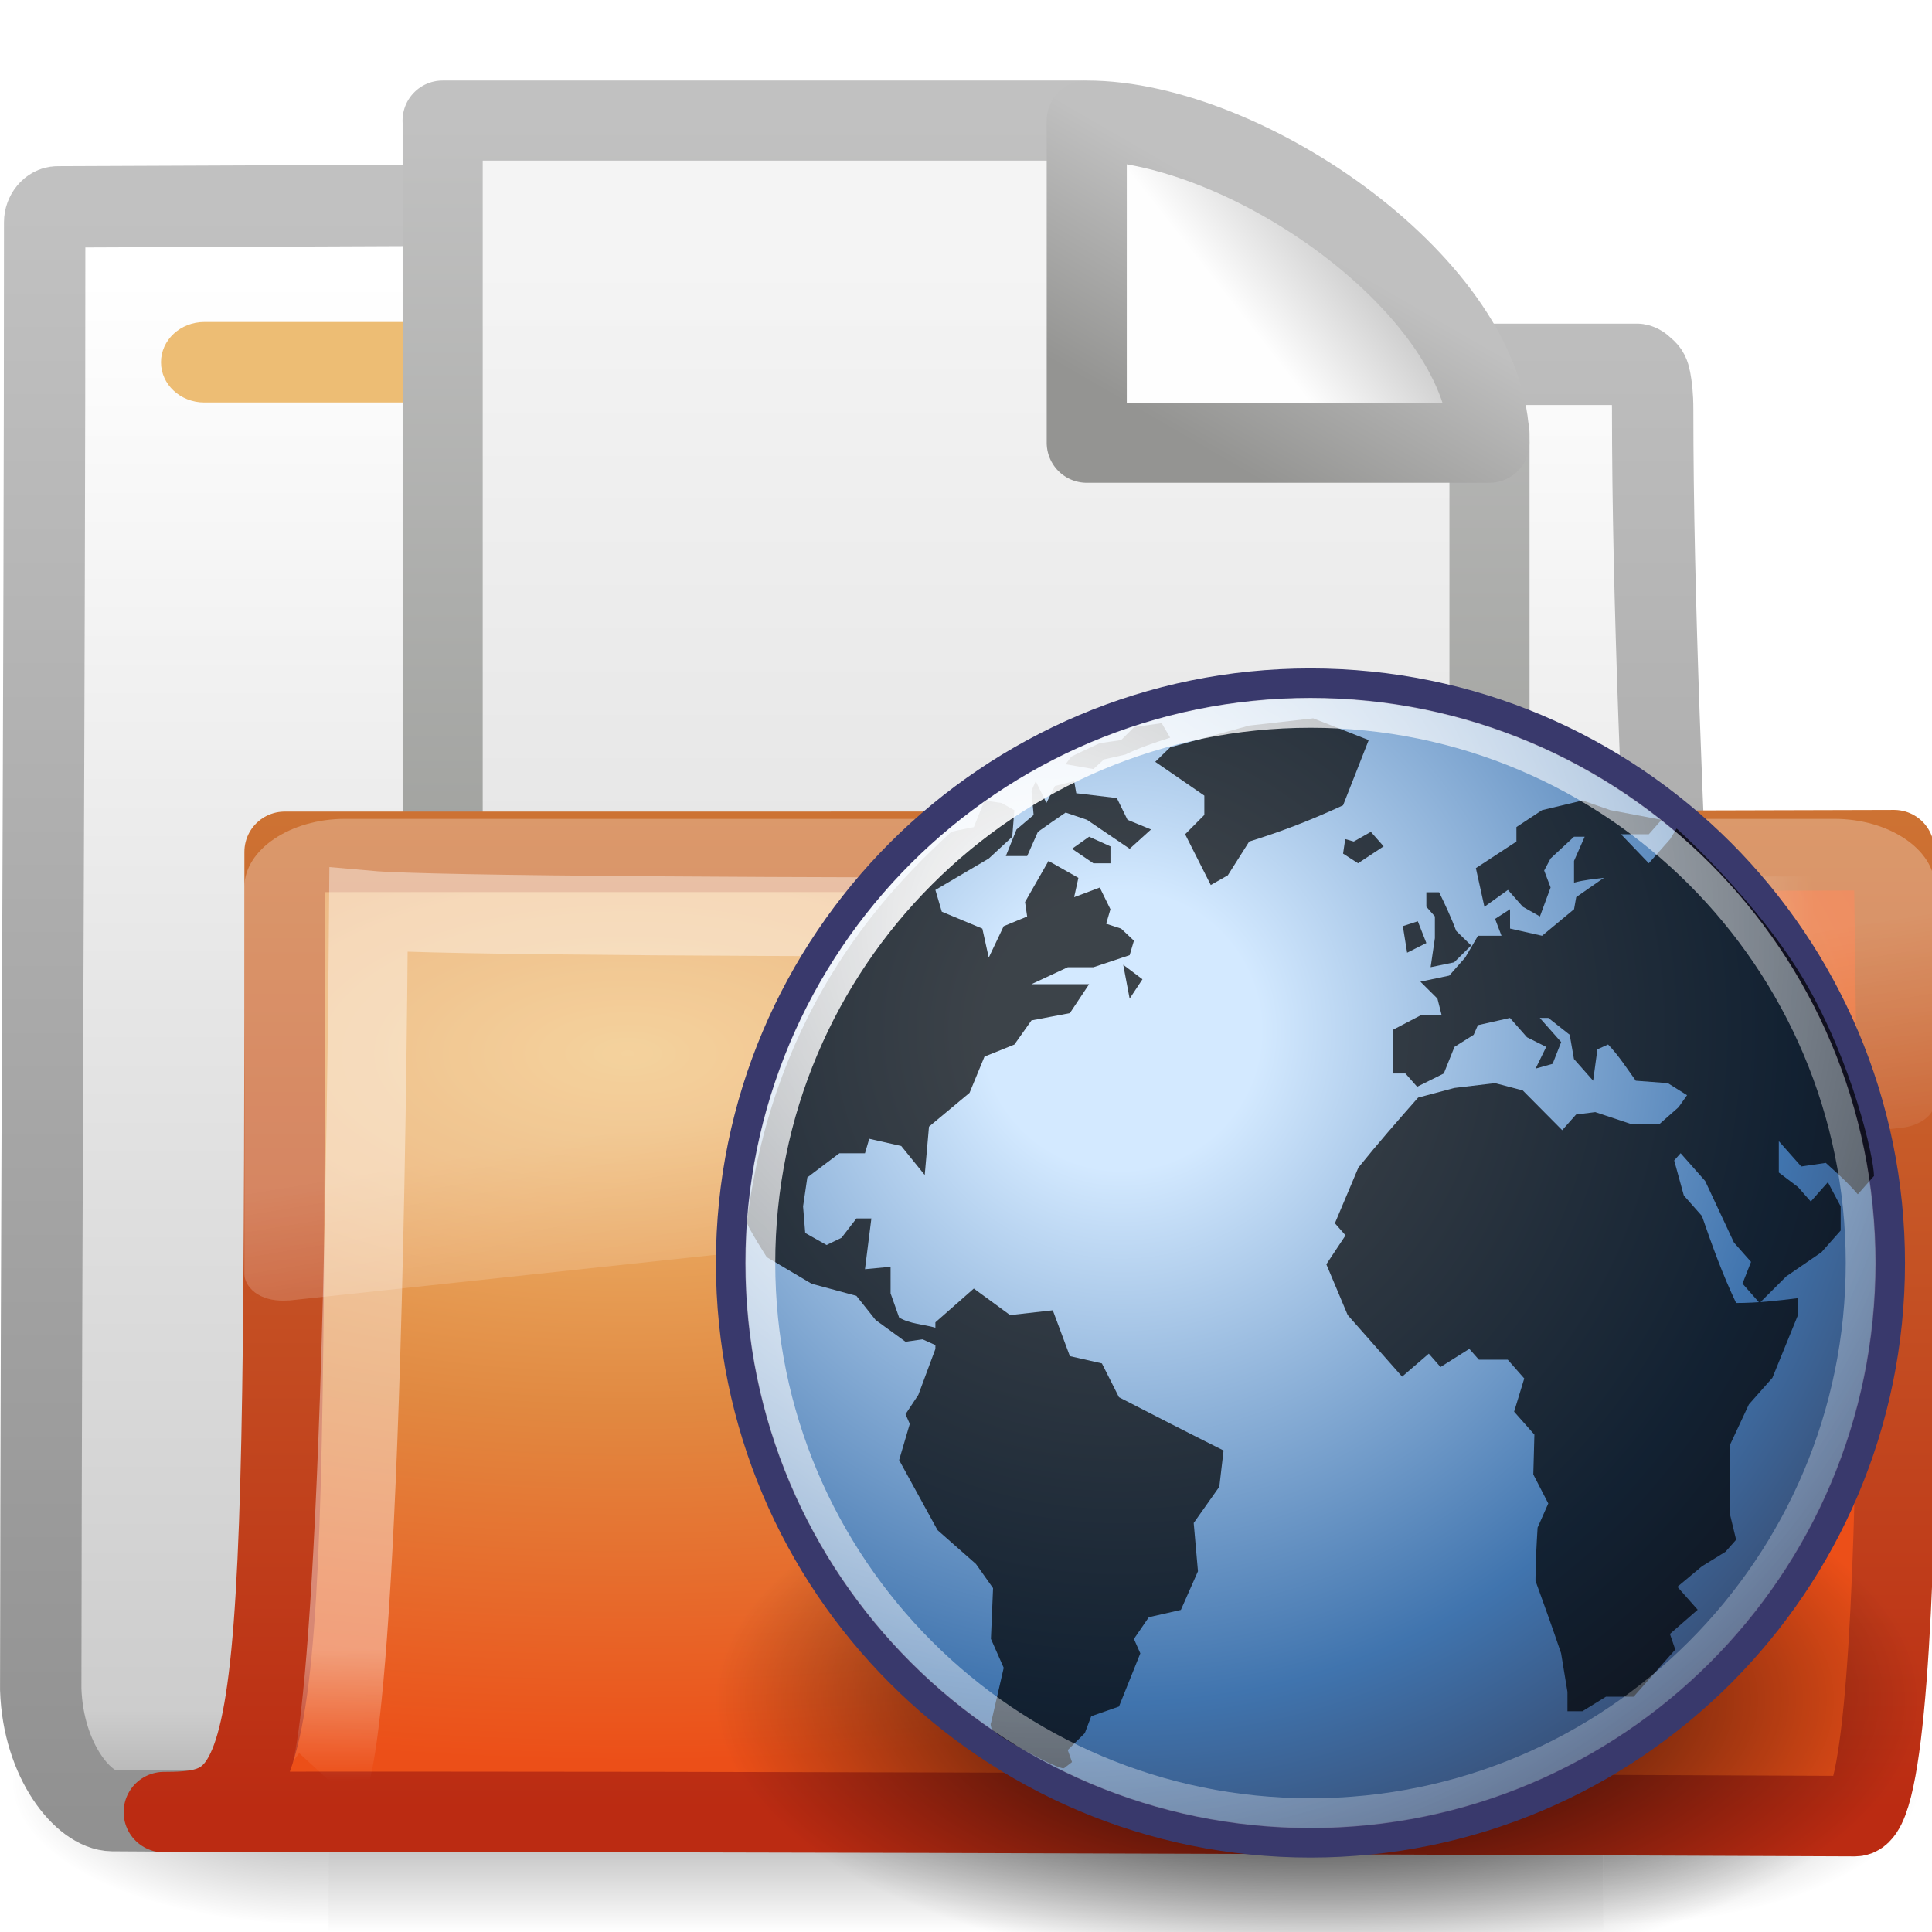
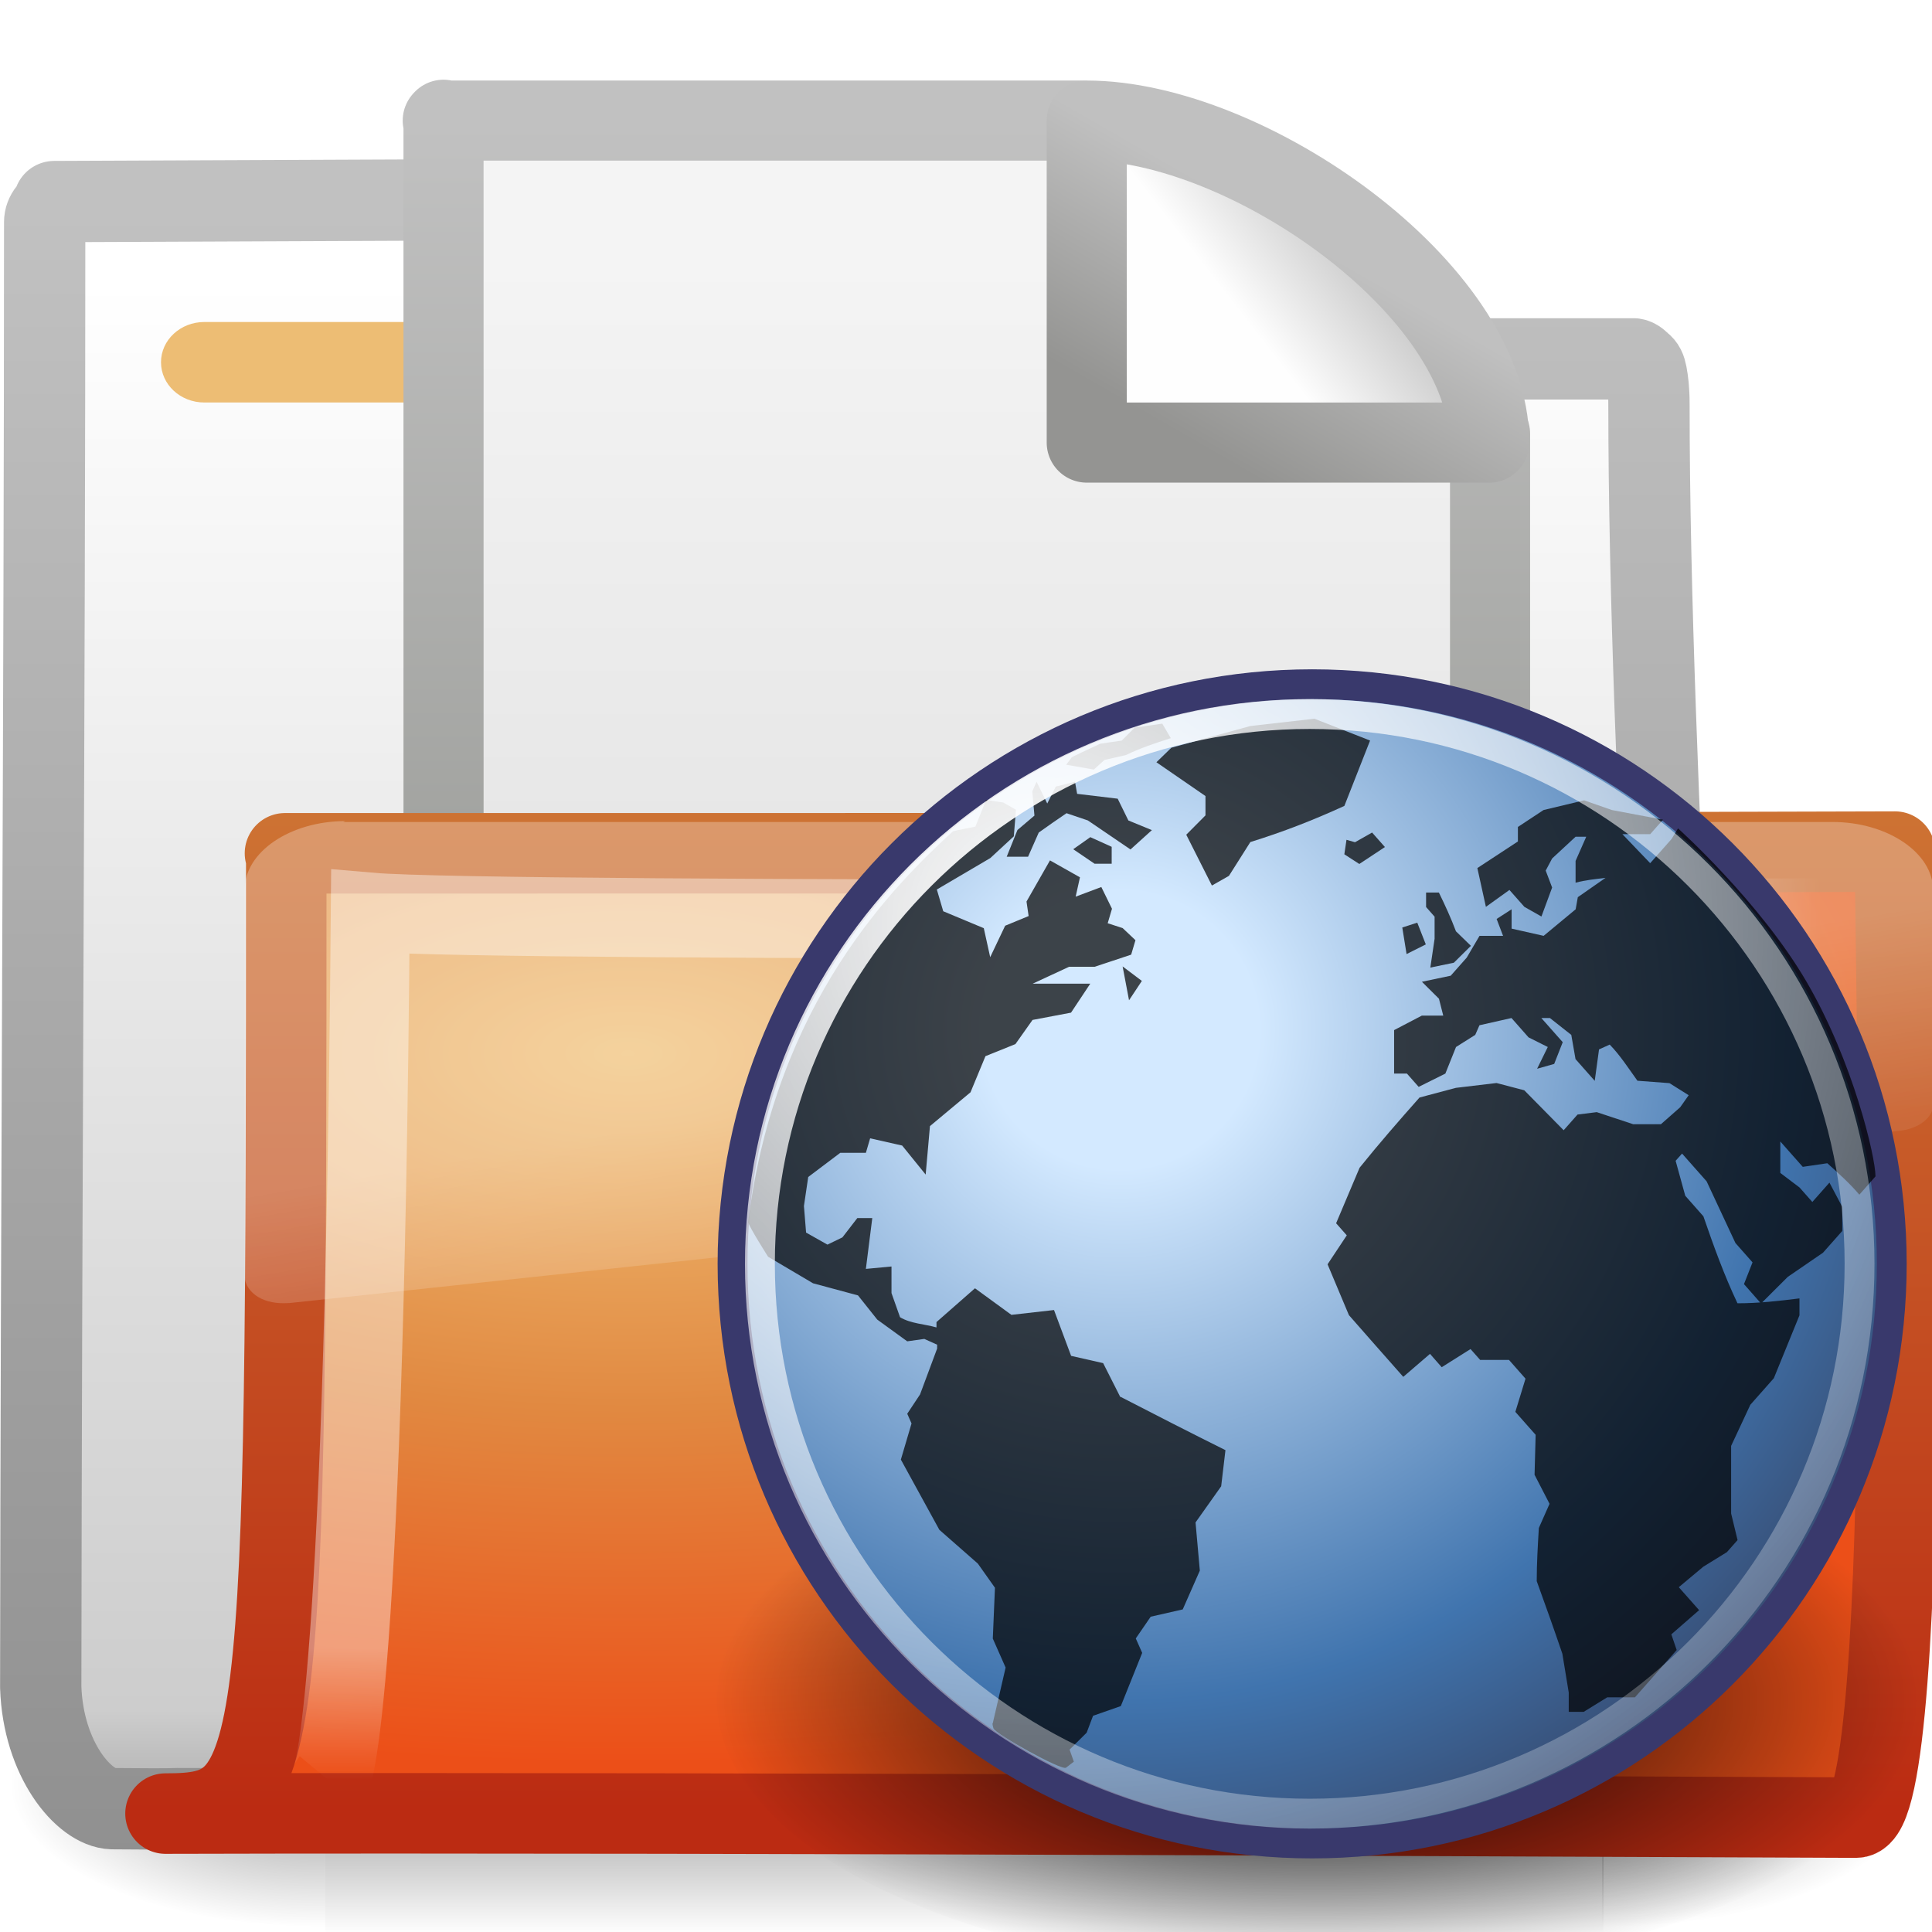
- <svg xmlns="http://www.w3.org/2000/svg" xmlns:xlink="http://www.w3.org/1999/xlink" id="svg3287" height="24" width="24" version="1.0">
-   <defs id="defs3289">
-     <linearGradient id="linearGradient3001-8-3" y2="24.628" gradientUnits="userSpaceOnUse" x2="20.055" gradientTransform="matrix(.44503 0 0 .30102 2.8555 8.5638)" y1="16.408" x1="18.031">
-       <stop id="stop2687-4-1" style="stop-color:#fff;stop-opacity:.275" offset="0" />
-       <stop id="stop2689-2-2" style="stop-color:#fff;stop-opacity:.078" offset="1" />
+ <svg xmlns="http://www.w3.org/2000/svg" xmlns:xlink="http://www.w3.org/1999/xlink" width="24" height="24" version="1.0">
+   <defs>
+     <linearGradient id="p" x1="18" x2="20.1" y1="16.4" y2="24.6" gradientTransform="matrix(.445 0 0 .301 2.86 8.56)" gradientUnits="userSpaceOnUse">
+       <stop stop-color="#fff" stop-opacity=".275" offset="0" />
+       <stop stop-color="#fff" stop-opacity=".078" offset="1" />
    </linearGradient>
-     <radialGradient id="radialGradient3004-5-2" gradientUnits="userSpaceOnUse" cy="5.593" cx="4.02" gradientTransform="matrix(-.016802 1.0431 -1.7966 -.016197 14.189 7.2971)" r="10.273">
-       <stop id="stop3754-7-5" style="stop-color:#fff" offset="0" />
-       <stop id="stop3760-0-0" style="stop-color:#fff" offset=".848" />
-       <stop id="stop3756-4-9" style="stop-color:#fff;stop-opacity:0" offset="1" />
+     <radialGradient id="f" cx="4.02" cy="5.59" r="10.3" gradientTransform="matrix(-.0168 1.04 -1.8 -.0162 14.2 7.3)" gradientUnits="userSpaceOnUse">
+       <stop stop-color="#fff" offset="0" />
+       <stop stop-color="#fff" offset=".848" />
+       <stop stop-color="#fff" stop-opacity="0" offset="1" />
    </radialGradient>
-     <linearGradient id="linearGradient3295" y2="4.303" gradientUnits="userSpaceOnUse" x2="9.705" gradientTransform="matrix(.99458 0 0 .74406 -.30296 6.9688)" y1="20.882" x1="9.705">
-       <stop id="stop3624" style="stop-color:#bb2b12" offset="0" />
-       <stop id="stop3626" style="stop-color:#cd7233" offset="1" />
+     <linearGradient id="i" x1="9.7" x2="9.7" y1="20.9" y2="4.3" gradientTransform="matrix(.995 0 0 .744 -.303 6.97)" gradientUnits="userSpaceOnUse">
+       <stop stop-color="#bb2b12" offset="0" />
+       <stop stop-color="#cd7233" offset="1" />
    </linearGradient>
-     <radialGradient id="radialGradient3293" gradientUnits="userSpaceOnUse" cy="8.561" cx="7.819" gradientTransform="matrix(1.69 0 0 .78074 -5.4127 6.4032)" r="11.268">
-       <stop id="stop3618" style="stop-color:#f0c178" offset="0" />
-       <stop id="stop3270" style="stop-color:#e18941" offset=".5" />
-       <stop id="stop3620" style="stop-color:#ec4f18" offset="1" />
+     <radialGradient id="e" cx="7.82" cy="8.56" r="11.3" gradientTransform="matrix(1.69 0 0 .781 -5.41 6.4)" gradientUnits="userSpaceOnUse">
+       <stop stop-color="#f0c178" offset="0" />
+       <stop stop-color="#e18941" offset=".5" />
+       <stop stop-color="#ec4f18" offset="1" />
    </radialGradient>
-     <linearGradient id="linearGradient3259" y2="5.822" gradientUnits="userSpaceOnUse" x2="15.18" gradientTransform="matrix(.68443 0 0 .68201 -.21315 .15692)" y1="2.185" x1="17.289">
-       <stop id="stop4561" style="stop-color:#c0c0c0" offset="0" />
-       <stop id="stop4563" style="stop-color:#949492" offset="1" />
+     <linearGradient id="j" x1="17.3" x2="15.2" y1="2.18" y2="5.82" gradientTransform="matrix(.684 0 0 .682 -.213 .157)" gradientUnits="userSpaceOnUse">
+       <stop stop-color="#c0c0c0" offset="0" />
+       <stop stop-color="#949492" offset="1" />
    </linearGradient>
-     <linearGradient id="linearGradient3257" y2="5.457" gradientUnits="userSpaceOnUse" x2="36.358" gradientTransform="matrix(.37071 0 0 .35485 -.85666 -.048951)" y1="8.059" x1="32.892">
-       <stop id="stop8591" style="stop-color:#fefefe" offset="0" />
-       <stop id="stop8593" style="stop-color:#cbcbcb" offset="1" />
+     <linearGradient id="k" x1="32.9" x2="36.4" y1="8.06" y2="5.46" gradientTransform="matrix(.371 0 0 .355 -.857 -.049)" gradientUnits="userSpaceOnUse">
+       <stop stop-color="#fefefe" offset="0" />
+       <stop stop-color="#cbcbcb" offset="1" />
    </linearGradient>
-     <linearGradient id="linearGradient3255" y2="2.906" gradientUnits="userSpaceOnUse" x2="-51.786" gradientTransform="matrix(.30004 0 0 .31205 21.157 -.37413)" y1="50.786" x1="-51.786">
-       <stop id="stop3933" style="stop-color:#8d8f8a" offset="0" />
-       <stop id="stop3935" style="stop-color:#c1c1c1" offset="1" />
+     <linearGradient id="l" x1="-51.8" x2="-51.8" y1="50.8" y2="2.91" gradientTransform="matrix(.3 0 0 .312 21.2 -.374)" gradientUnits="userSpaceOnUse">
+       <stop stop-color="#8d8f8a" offset="0" />
+       <stop stop-color="#c1c1c1" offset="1" />
    </linearGradient>
-     <linearGradient id="linearGradient3253" y2="47.013" gradientUnits="userSpaceOnUse" x2="25.132" gradientTransform="matrix(.37156 0 0 .33344 -.91752 -.0025171)" y1="6.729" x1="25.132">
-       <stop id="stop3602" style="stop-color:#f4f4f4" offset="0" />
-       <stop id="stop3604" style="stop-color:#dbdbdb" offset="1" />
+     <linearGradient id="m" x1="25.1" x2="25.1" y1="6.73" y2="47" gradientTransform="matrix(.372 0 0 .333 -.918 -.00252)" gradientUnits="userSpaceOnUse">
+       <stop stop-color="#f4f4f4" offset="0" />
+       <stop stop-color="#dbdbdb" offset="1" />
    </linearGradient>
-     <linearGradient id="linearGradient3021" y2="23.062" gradientUnits="userSpaceOnUse" x2="9.876" gradientTransform="translate(.036304 2.9e-7)" y1="2.602" x1="9.876">
-       <stop id="stop5159" style="stop-color:#c1c1c1" offset="0" />
-       <stop id="stop5161" style="stop-color:#909090" offset="1" />
+     <linearGradient id="n" x1="9.88" x2="9.88" y1="2.6" y2="23.1" gradientTransform="translate(.0363 2.9e-7)" gradientUnits="userSpaceOnUse">
+       <stop stop-color="#c1c1c1" offset="0" />
+       <stop stop-color="#909090" offset="1" />
    </linearGradient>
-     <linearGradient id="linearGradient3019" y2="37.503" gradientUnits="userSpaceOnUse" x2="-28.531" gradientTransform="translate(34.414 -14.501)" y1="17.956" x1="-28.531">
-       <stop id="stop11113" style="stop-color:#fff" offset="0" />
-       <stop id="stop11115" style="stop-color:#cdcdcd" offset=".91" />
-       <stop id="stop11117" style="stop-color:#a1a1a1" offset="1" />
+     <linearGradient id="o" x1="-28.5" x2="-28.5" y1="18" y2="37.5" gradientTransform="translate(34.4 -14.5)" gradientUnits="userSpaceOnUse">
+       <stop stop-color="#fff" offset="0" />
+       <stop stop-color="#cdcdcd" offset=".91" />
+       <stop stop-color="#a1a1a1" offset="1" />
    </linearGradient>
-     <radialGradient id="radialGradient2621" xlink:href="#linearGradient5060" gradientUnits="userSpaceOnUse" cy="486.65" cx="605.71" gradientTransform="matrix(-2.7744 0 0 1.9697 112.76 -872.89)" r="117.14" />
-     <linearGradient id="linearGradient5060">
-       <stop id="stop5062" offset="0" />
-       <stop id="stop5064" style="stop-opacity:0" offset="1" />
+     <radialGradient id="g" cx="606" cy="487" r="117" gradientTransform="matrix(-2.77 0 0 1.97 113 -873)" gradientUnits="userSpaceOnUse" xlink:href="#a" />
+     <linearGradient id="a">
+       <stop offset="0" />
+       <stop stop-opacity="0" offset="1" />
    </linearGradient>
-     <radialGradient id="radialGradient2619" xlink:href="#linearGradient5060" gradientUnits="userSpaceOnUse" cy="486.65" cx="605.71" gradientTransform="matrix(2.7744 0 0 1.9697 -1891.6 -872.89)" r="117.14" />
-     <linearGradient id="linearGradient2617" y2="609.51" gradientUnits="userSpaceOnUse" x2="302.86" gradientTransform="matrix(2.7744 0 0 1.9697 -1892.2 -872.89)" y1="366.65" x1="302.86">
-       <stop id="stop5050" style="stop-opacity:0" offset="0" />
-       <stop id="stop5056" offset=".5" />
-       <stop id="stop5052" style="stop-opacity:0" offset="1" />
+     <radialGradient id="h" cx="606" cy="487" r="117" gradientTransform="matrix(2.77 0 0 1.97 -1892 -873)" gradientUnits="userSpaceOnUse" xlink:href="#a" />
+     <linearGradient id="q" x1="303" x2="303" y1="367" y2="610" gradientTransform="matrix(2.77 0 0 1.97 -1892 -873)" gradientUnits="userSpaceOnUse">
+       <stop stop-opacity="0" offset="0" />
+       <stop offset=".5" />
+       <stop stop-opacity="0" offset="1" />
    </linearGradient>
-     <radialGradient cx="15.116" cy="63.965" r="12.289" fx="15.116" fy="63.965" id="radialGradient4120" xlink:href="#linearGradient5060" gradientUnits="userSpaceOnUse" gradientTransform="matrix(0.6104462,0,0,0.2808044,7.156282,3.154143)" />
-     <radialGradient cx="18.248" cy="15.716" r="29.993" fx="18.248" fy="15.716" id="radialGradient3968" xlink:href="#linearGradient3962" gradientUnits="userSpaceOnUse" gradientTransform="matrix(0.3713158,0,0,0.3713236,7.156282,6.96849)" />
-     <linearGradient id="linearGradient3962">
-       <stop id="stop3964" style="stop-color:#d3e9ff;stop-opacity:1" offset="0" />
-       <stop id="stop4134" style="stop-color:#d3e9ff;stop-opacity:1" offset="0.155" />
-       <stop id="stop4346" style="stop-color:#4074ae;stop-opacity:1" offset="0.75" />
-       <stop id="stop3966" style="stop-color:#36486c;stop-opacity:1" offset="1" />
-     </linearGradient>
-     <radialGradient cx="11.827" cy="10.476" r="32.665" fx="11.827" fy="10.476" id="radialGradient4356" xlink:href="#linearGradient4350" gradientUnits="userSpaceOnUse" gradientTransform="matrix(0.3661297,0,0,0.3148017,10.82747,6.96849)" />
-     <linearGradient id="linearGradient4350">
-       <stop id="stop4352" style="stop-color:#ffffff;stop-opacity:1" offset="0" />
-       <stop id="stop4354" style="stop-color:#ffffff;stop-opacity:0" offset="1" />
-     </linearGradient>
-     <radialGradient cx="18.634" cy="17.486" r="40.693" fx="18.934" fy="17.81" id="radialGradient1460" xlink:href="#linearGradient4750" gradientUnits="userSpaceOnUse" gradientTransform="scale(1.03682,0.964486)" />
-     <linearGradient id="linearGradient4750">
-       <stop id="stop4752" style="stop-color:#ffffff;stop-opacity:1" offset="0" />
-       <stop id="stop4758" style="stop-color:#fefefe;stop-opacity:1" offset="0.379" />
-       <stop id="stop4754" style="stop-color:#1d1d1d;stop-opacity:1" offset="1" />
-     </linearGradient>
-     <radialGradient cx="18.634" cy="17.486" r="40.693" fx="18.934" fy="17.81" id="radialGradient1462" xlink:href="#linearGradient4750" gradientUnits="userSpaceOnUse" gradientTransform="scale(1.03682,0.964486)" />
-     <radialGradient cx="18.634" cy="17.486" r="40.693" fx="18.934" fy="17.81" id="radialGradient1466" xlink:href="#linearGradient4750" gradientUnits="userSpaceOnUse" gradientTransform="scale(1.03682,0.964486)" />
-     <radialGradient cx="18.634" cy="17.486" r="40.693" fx="18.934" fy="17.81" id="radialGradient1468" xlink:href="#linearGradient4750" gradientUnits="userSpaceOnUse" gradientTransform="scale(1.03682,0.964486)" />
-     <radialGradient cx="18.634" cy="17.486" r="40.693" fx="18.934" fy="17.81" id="radialGradient1470" xlink:href="#linearGradient4750" gradientUnits="userSpaceOnUse" gradientTransform="scale(1.03682,0.964486)" />
-     <radialGradient cx="18.634" cy="17.486" r="40.693" fx="18.934" fy="17.81" id="radialGradient1474" xlink:href="#linearGradient4750" gradientUnits="userSpaceOnUse" gradientTransform="scale(1.03682,0.964486)" />
-     <radialGradient cx="18.634" cy="17.486" r="40.693" fx="18.934" fy="17.81" id="radialGradient1476" xlink:href="#linearGradient4750" gradientUnits="userSpaceOnUse" gradientTransform="scale(1.03682,0.964486)" />
-     <radialGradient cx="18.634" cy="17.486" r="40.693" fx="18.934" fy="17.81" id="radialGradient1478" xlink:href="#linearGradient4750" gradientUnits="userSpaceOnUse" gradientTransform="scale(1.03682,0.964486)" />
-     <radialGradient cx="18.634" cy="17.486" r="40.693" fx="18.934" fy="17.81" id="radialGradient1482" xlink:href="#linearGradient4750" gradientUnits="userSpaceOnUse" gradientTransform="scale(1.03682,0.964486)" />
-     <radialGradient cx="18.634" cy="17.486" r="40.693" fx="18.934" fy="17.81" id="radialGradient1484" xlink:href="#linearGradient4750" gradientUnits="userSpaceOnUse" gradientTransform="scale(1.03682,0.964486)" />
-     <radialGradient cx="18.634" cy="17.486" r="40.693" fx="18.934" fy="17.81" id="radialGradient1486" xlink:href="#linearGradient4750" gradientUnits="userSpaceOnUse" gradientTransform="scale(1.03682,0.964486)" />
-     <radialGradient cx="18.634" cy="17.486" r="40.693" fx="18.934" fy="17.81" id="radialGradient1490" xlink:href="#linearGradient4750" gradientUnits="userSpaceOnUse" gradientTransform="scale(1.03682,0.964486)" />
-     <radialGradient cx="18.634" cy="17.486" r="40.693" fx="18.934" fy="17.81" id="radialGradient1492" xlink:href="#linearGradient4750" gradientUnits="userSpaceOnUse" gradientTransform="scale(1.03682,0.964486)" />
-     <radialGradient cx="18.634" cy="17.486" r="40.693" fx="18.934" fy="17.81" id="radialGradient1494" xlink:href="#linearGradient4750" gradientUnits="userSpaceOnUse" gradientTransform="scale(1.03682,0.964486)" />
-     <radialGradient cx="18.634" cy="17.486" r="40.693" fx="18.934" fy="17.81" id="radialGradient1498" xlink:href="#linearGradient4750" gradientUnits="userSpaceOnUse" gradientTransform="scale(1.03682,0.964486)" />
-     <radialGradient cx="18.634" cy="17.486" r="40.693" fx="18.934" fy="17.81" id="radialGradient1500" xlink:href="#linearGradient4750" gradientUnits="userSpaceOnUse" gradientTransform="scale(1.03682,0.964486)" />
-     <radialGradient cx="18.634" cy="17.486" r="40.693" fx="18.934" fy="17.81" id="radialGradient1502" xlink:href="#linearGradient4750" gradientUnits="userSpaceOnUse" gradientTransform="scale(1.03682,0.964486)" />
-     <radialGradient cx="18.634" cy="17.486" r="40.693" fx="18.934" fy="17.81" id="radialGradient1506" xlink:href="#linearGradient4750" gradientUnits="userSpaceOnUse" gradientTransform="scale(1.03682,0.964486)" />
-     <radialGradient cx="18.634" cy="17.486" r="40.693" fx="18.934" fy="17.81" id="radialGradient1508" xlink:href="#linearGradient4750" gradientUnits="userSpaceOnUse" gradientTransform="scale(1.03682,0.964486)" />
-     <radialGradient cx="18.634" cy="17.486" r="40.693" fx="18.934" fy="17.81" id="radialGradient1510" xlink:href="#linearGradient4750" gradientUnits="userSpaceOnUse" gradientTransform="scale(1.03682,0.964486)" />
-     <radialGradient cx="18.634" cy="17.486" r="40.693" fx="18.934" fy="17.81" id="radialGradient1514" xlink:href="#linearGradient4750" gradientUnits="userSpaceOnUse" gradientTransform="scale(1.03682,0.964486)" />
-     <radialGradient cx="18.634" cy="17.486" r="40.693" fx="18.934" fy="17.81" id="radialGradient1516" xlink:href="#linearGradient4750" gradientUnits="userSpaceOnUse" gradientTransform="scale(1.03682,0.964486)" />
-     <radialGradient cx="18.634" cy="17.486" r="40.693" fx="18.934" fy="17.81" id="radialGradient1518" xlink:href="#linearGradient4750" gradientUnits="userSpaceOnUse" gradientTransform="scale(1.03682,0.964486)" />
-     <radialGradient cx="18.634" cy="17.486" r="40.693" fx="18.934" fy="17.81" id="radialGradient1522" xlink:href="#linearGradient4750" gradientUnits="userSpaceOnUse" gradientTransform="scale(1.03682,0.964486)" />
-     <radialGradient cx="18.634" cy="17.486" r="40.693" fx="18.934" fy="17.81" id="radialGradient1524" xlink:href="#linearGradient4750" gradientUnits="userSpaceOnUse" gradientTransform="scale(1.03682,0.964486)" />
-     <radialGradient cx="18.634" cy="17.486" r="40.693" fx="18.934" fy="17.81" id="radialGradient1526" xlink:href="#linearGradient4750" gradientUnits="userSpaceOnUse" gradientTransform="scale(1.03682,0.964486)" />
-     <radialGradient cx="18.634" cy="17.486" r="40.693" fx="18.934" fy="17.81" id="radialGradient1528" xlink:href="#linearGradient4750" gradientUnits="userSpaceOnUse" gradientTransform="scale(1.03682,0.964486)" />
-     <radialGradient cx="18.634" cy="17.486" r="40.693" fx="18.934" fy="17.81" id="radialGradient1530" xlink:href="#linearGradient4750" gradientUnits="userSpaceOnUse" gradientTransform="scale(1.03682,0.964486)" />
-     <radialGradient cx="18.634" cy="17.486" r="40.693" fx="18.934" fy="17.81" id="radialGradient1532" xlink:href="#linearGradient4750" gradientUnits="userSpaceOnUse" gradientTransform="scale(1.03682,0.964486)" />
-     <radialGradient cx="18.634" cy="17.486" r="40.693" fx="18.934" fy="17.81" id="radialGradient1534" xlink:href="#linearGradient4750" gradientUnits="userSpaceOnUse" gradientTransform="scale(1.03682,0.964486)" />
-     <radialGradient cx="18.634" cy="17.486" r="40.693" fx="18.934" fy="17.81" id="radialGradient1536" xlink:href="#linearGradient4750" gradientUnits="userSpaceOnUse" gradientTransform="scale(1.03682,0.964486)" />
-     <radialGradient cx="18.634" cy="17.486" r="40.693" fx="18.934" fy="17.81" id="radialGradient1538" xlink:href="#linearGradient4750" gradientUnits="userSpaceOnUse" gradientTransform="scale(1.03682,0.964486)" />
-     <radialGradient cx="18.634" cy="17.486" r="40.693" fx="18.934" fy="17.81" id="radialGradient1540" xlink:href="#linearGradient4750" gradientUnits="userSpaceOnUse" gradientTransform="scale(1.03682,0.964486)" />
-     <radialGradient cx="18.634" cy="17.486" r="40.693" fx="18.934" fy="17.81" id="radialGradient1542" xlink:href="#linearGradient4750" gradientUnits="userSpaceOnUse" gradientTransform="scale(1.03682,0.964486)" />
-     <radialGradient cx="18.634" cy="17.486" r="40.693" fx="18.934" fy="17.81" id="radialGradient1544" xlink:href="#linearGradient4750" gradientUnits="userSpaceOnUse" gradientTransform="scale(1.03682,0.964486)" />
-     <radialGradient cx="18.634" cy="17.486" r="40.693" fx="18.934" fy="17.81" id="radialGradient1546" xlink:href="#linearGradient4750" gradientUnits="userSpaceOnUse" gradientTransform="scale(1.03682,0.964486)" />
-     <radialGradient cx="18.634" cy="17.486" r="40.693" fx="18.934" fy="17.81" id="radialGradient1550" xlink:href="#linearGradient4750" gradientUnits="userSpaceOnUse" gradientTransform="scale(1.03682,0.964486)" />
-     <radialGradient cx="18.634" cy="17.486" r="40.693" fx="18.934" fy="17.81" id="radialGradient1552" xlink:href="#linearGradient4750" gradientUnits="userSpaceOnUse" gradientTransform="scale(1.03682,0.964486)" />
-     <radialGradient cx="18.634" cy="17.486" r="40.693" fx="18.934" fy="17.81" id="radialGradient1554" xlink:href="#linearGradient4750" gradientUnits="userSpaceOnUse" gradientTransform="scale(1.03682,0.964486)" />
-     <radialGradient cx="18.634" cy="17.486" r="40.693" fx="18.934" fy="17.81" id="radialGradient1558" xlink:href="#linearGradient4750" gradientUnits="userSpaceOnUse" gradientTransform="scale(1.03682,0.964486)" />
-     <radialGradient cx="18.634" cy="17.486" r="40.693" fx="18.934" fy="17.81" id="radialGradient4756" xlink:href="#linearGradient4750" gradientUnits="userSpaceOnUse" gradientTransform="scale(1.03682,0.964486)" />
-     <radialGradient cx="15.601" cy="12.142" r="43.527" fx="15.601" fy="12.142" id="radialGradient4132" xlink:href="#linearGradient4350" gradientUnits="userSpaceOnUse" gradientTransform="matrix(0.3713158,0,0,0.3713236,7.156282,6.96849)" />
+     <radialGradient id="c" cx="15.1" cy="64" r="12.3" gradientTransform="matrix(.61 0 0 .281 7.16 3.15)" gradientUnits="userSpaceOnUse" xlink:href="#a" />
+     <radialGradient id="d" cx="18.2" cy="15.7" r="30" gradientTransform="matrix(.371 0 0 .371 7.16 6.97)" gradientUnits="userSpaceOnUse">
+       <stop stop-color="#d3e9ff" offset="0" />
+       <stop stop-color="#d3e9ff" offset=".155" />
+       <stop stop-color="#4074ae" offset=".75" />
+       <stop stop-color="#36486c" offset="1" />
+     </radialGradient>
+     <radialGradient id="b" cx="15.6" cy="12.1" r="43.5" gradientTransform="matrix(.371 0 0 .371 7.16 6.97)" gradientUnits="userSpaceOnUse">
+       <stop stop-color="#fff" offset="0" />
+       <stop stop-color="#fff" stop-opacity="0" offset="1" />
+     </radialGradient>
  </defs>
-   <g id="layer1">
-     <g id="g3350">
-       <g id="g3490" style="stroke-width:1.883" transform="matrix(.54593 0 0 .51685 -.96573 -.57818)">
-         <g id="g5022" style="stroke-width:104.96" transform="matrix(.021652 0 0 .014857 43.008 42.685)">
-           <rect id="rect2527" style="opacity:.402;fill:url(#linearGradient2617)" height="478.36" width="1339.6" y="-150.7" x="-1559.3" />
-           <path id="path2529" style="opacity:.402;fill:url(#radialGradient2619)" d="m-219.62-150.68v478.33c142.88 0.9 345.4-107.17 345.4-239.2 0-132.02-159.44-239.13-345.4-239.13z" />
-           <path id="path2531" style="opacity:.402;fill:url(#radialGradient2621)" d="m-1559.3-150.68v478.33c-142.8 0.9-345.4-107.17-345.4-239.2 0-132.02 159.5-239.13 345.4-239.13z" />
-         </g>
-       </g>
-       <path id="path3496" style="stroke-linejoin:round;stroke:url(#linearGradient3021);stroke-linecap:round;stroke-width:1.011;fill:url(#linearGradient3019)" d="m0.714 2.57c-0.086 0-0.159 0.093-0.159 0.189 0 5.869-0.043 12.244-0.049 18.225 0.029 0.895 0.537 1.505 0.89 1.508 1.013 0.009 0.539-0.004 1.049 0 6.47-0.016 13.579-0.078 20.049-0.094 0.054 0.007-1.477-0.108-1.462-1.446 0-4.673-0.502-11.187-0.502-15.86 0-0.186-0.015-0.29-0.031-0.377-0.013-0.067-0.029-0.099-0.064-0.126-0.028-0.024-0.054-0.057-0.095-0.063h-8.82c-0.816 0-1.002-1.992-2.214-1.992l-8.591 0.036h-0z" />
-       <rect id="rect2545" style="display:block;fill:#edbd74" rx=".538" ry=".5" height="1" width="7" y="4" x="2" />
-       <g id="layer1-9" transform="translate(4 1)">
-         <path id="rect2594" style="stroke-linejoin:round;stroke:url(#linearGradient3255);stroke-width:.995;fill:url(#linearGradient3253)" d="m1.498 0.498h7.918c0.523 0.162 4.354 2.614 5.087 3.89v11.114h-13.004c-0-5.001-0-10.003-0-15.004v-0z" />
-         <path id="path12038" style="stroke-linejoin:round;fill-rule:evenodd;stroke:url(#linearGradient3259);stroke-width:.995;fill:url(#linearGradient3257)" d="m9.5 0.498v4.002h5.002c0-1.902-3.006-4.002-5.002-4.002v0z" />
-       </g>
-       <path id="path3498" style="stroke-linejoin:round;stroke:url(#linearGradient3295);stroke-linecap:round;fill:url(#radialGradient3293)" d="m3.536 10.582c10.57 0 13.03 0 19.993-0.021 0 1.175 0.258 12-0.484 12-0.714 0-14.046-0.07-21.009-0.05 1.472 0 1.5-0.465 1.5-11.929z" />
-       <path id="path3211" style="opacity:.4;stroke:url(#radialGradient3004-5-2);stroke-width:.981;fill:none" d="m22.975 11.376s-16.832 0.07-18.397-0.069c-0.083 10.346-0.501 10.802-0.501 10.802" />
-       <path id="path2608" style="fill:url(#linearGradient3001-8-3);fill-rule:evenodd" d="m4.288 10.172c-0.685 0-1.252 0.384-1.252 0.847v4.816c0.003 0.086 0.066 0.185 0.167 0.245s0.23 0.085 0.376 0.075h0.014l20.026-2.145c0.232-0.024 0.414-0.16 0.417-0.319v-2.672c0-0.463-0.566-0.847-1.251-0.847h-18.497z" />
+   <g transform="matrix(.546 0 0 .517 -.966 -.578)" stroke-width="1.88">
+     <g transform="matrix(.0217 0 0 .0149 43 42.7)" stroke-width="105">
+       <rect x="-1559" y="-151" width="1340" height="478" fill="url(#q)" opacity=".402" />
+       <path d="m-220-151v478c143 0.9 345-107 345-239 0-132-159-239-345-239z" fill="url(#h)" opacity=".402" />
+       <path d="m-1559-151v478c-143 0.9-345-107-345-239 0-132 160-239 345-239z" fill="url(#g)" opacity=".402" />
    </g>
  </g>
-   <path style="fill:url(#radialGradient4120);fill-opacity:1;stroke:none;stroke-opacity:1" id="path4112" d="m 23.885,21.116 a 7.502,3.451 0 1 1 -15.004,0 7.502,3.451 0 1 1 15.004,0 z" />
-   <path style="fill:url(#radialGradient3968);fill-opacity:1;fill-rule:nonzero;stroke:#39396c;stroke-width:0.371;stroke-miterlimit:4;stroke-opacity:1" id="path3214" d="m 23.479,15.689 c 0,3.977 -3.224,7.201 -7.2,7.201 -3.977,0 -7.2,-3.224 -7.2,-7.201 0,-3.977 3.224,-7.2 7.2,-7.2 3.976,0 7.2,3.223 7.2,7.2 l 0,0 z" />
-   <g style="fill:#000000;fill-opacity:0.713;fill-rule:nonzero;stroke:none;stroke-miterlimit:4" id="g4136" transform="matrix(0.3647739,0,0,0.3647739,7.201241,7.054977)">
-     <g id="g4138">
-       <g id="g4142">
-         <path id="path4144" d="m 44.071,20.714 c 0,0.263 0,0 0,0 l -0.545,0.617 c -0.334,-0.394 -0.709,-0.725 -1.09,-1.07 l -0.836,0.123 -0.764,-0.863 0,1.068 0.654,0.495 0.435,0.493 0.582,-0.658 c 0.146,0.274 0.291,0.549 0.436,0.823 l 0,0.822 -0.655,0.74 -1.199,0.823 -0.908,0.906 -0.582,-0.66 0.291,-0.74 -0.581,-0.658 -0.981,-2.098 -0.836,-0.945 -0.219,0.246 0.328,1.193 0.617,0.699 c 0.352,1.018 0.701,1.99 1.164,2.963 0.718,0 1.395,-0.076 2.107,-0.166 l 0,0.576 -0.872,2.139 -0.8,0.904 -0.654,1.4 c 0,0.768 0,1.535 0,2.303 l 0.219,0.906 -0.363,0.41 -0.801,0.494 -0.836,0.699 0.691,0.781 -0.945,0.824 0.182,0.533 -1.418,1.605 -0.944,0 -0.8,0.494 -0.51,0 0,-0.658 -0.217,-1.318 c -0.281,-0.826 -0.574,-1.647 -0.872,-2.467 0,-0.606 0.036,-1.205 0.072,-1.81 l 0.364,-0.822 -0.51,-0.988 0.037,-1.357 -0.691,-0.781 0.346,-1.131 -0.562,-0.638 -0.982,0 -0.327,-0.37 -0.981,0.618 -0.399,-0.454 -0.909,0.782 c -0.617,-0.7 -1.235,-1.399 -1.853,-2.098 l -0.727,-1.728 0.654,-0.986 -0.363,-0.411 0.799,-1.894 c 0.656,-0.816 1.342,-1.6 2.035,-2.386 l 1.236,-0.329 1.381,-0.164 0.945,0.247 1.345,1.356 0.473,-0.534 0.653,-0.082 1.236,0.411 0.945,0 0.654,-0.576 0.291,-0.411 -0.655,-0.411 -1.091,-0.082 c -0.303,-0.42 -0.584,-0.861 -0.943,-1.234 l -0.364,0.164 -0.145,1.07 -0.654,-0.74 -0.144,-0.824 -0.727,-0.574 -0.292,0 0.728,0.822 -0.291,0.74 -0.581,0.164 0.363,-0.74 -0.655,-0.328 -0.58,-0.658 -1.092,0.246 -0.144,0.328 -0.654,0.412 -0.363,0.905 -0.908,0.452 -0.4,-0.452 -0.435,0 0,-1.481 0.945,-0.494 0.727,0 -0.146,-0.575 -0.58,-0.576 0.981,-0.206 0.545,-0.616 0.435,-0.741 0.801,0 -0.219,-0.575 0.51,-0.329 0,0.658 1.09,0.246 1.09,-0.904 0.073,-0.412 0.944,-0.658 c -0.342,0.043 -0.684,0.074 -1.018,0.165 l 0,-0.741 0.363,-0.823 -0.363,0 -0.798,0.74 -0.219,0.412 0.219,0.577 -0.364,0.986 -0.581,-0.329 -0.508,-0.575 -0.801,0.575 -0.291,-1.316 1.381,-0.905 0,-0.494 0.873,-0.576 1.381,-0.33 0.945,0.33 1.744,0.329 -0.435,0.493 -0.945,0 0.945,0.987 0.727,-0.822 0.221,-0.362 c 0,0 2.787,2.498 4.38,5.231 1.593,2.733 2.341,5.955 2.341,6.609 z" />
-       </g>
-     </g>
-     <g id="g4146">
-       <g id="g4150">
-         <path id="path4152" d="m 26.07,9.236 -0.073,0.493 0.51,0.329 0.871,-0.576 -0.435,-0.494 -0.582,0.33 -0.29,-0.083" />
-       </g>
-     </g>
-     <g id="g4154">
-       <g id="g4158">
-         <path id="path4160" d="m 26.87,5.863 -1.891,-0.741 -2.18,0.247 -2.69,0.74 -0.509,0.494 1.672,1.151 0,0.658 -0.654,0.658 0.873,1.729 0.58,-0.33 0.729,-1.151 c 1.123,-0.347 2.13,-0.741 3.197,-1.234 l 0.873,-2.221" />
-       </g>
-     </g>
-     <g id="g4162">
-       <g id="g4166">
-         <path id="path4168" d="m 28.833,12.775 -0.291,-0.741 -0.51,0.165 0.146,0.904 0.654,-0.328" />
-       </g>
-     </g>
-     <g id="g4170">
-       <g id="g4174">
-         <path id="path4176" d="m 29.123,12.609 -0.145,0.988 0.8,-0.165 0.581,-0.575 -0.509,-0.494 C 29.679,11.908 29.482,11.483 29.268,11.046 l -0.435,0 0,0.493 0.29,0.329 0,0.74" />
-       </g>
-     </g>
-     <g id="g4178">
-       <g id="g4182">
-         <path id="path4184" d="m 18.365,28.242 -0.582,-1.152 -1.09,-0.247 -0.582,-1.562 -1.454,0.164 -1.235,-0.904 -1.309,1.151 0,0.182 c -0.396,-0.114 -0.883,-0.13 -1.235,-0.347 l -0.291,-0.822 0,-0.905 -0.872,0.082 c 0.073,-0.576 0.145,-1.151 0.218,-1.728 l -0.509,0 -0.508,0.658 -0.509,0.246 -0.727,-0.41 -0.073,-0.905 0.145,-0.987 1.091,-0.822 0.872,0 0.145,-0.494 1.09,0.246 0.8,0.988 0.145,-1.647 1.381,-1.151 0.509,-1.234 1.018,-0.411 0.582,-0.822 1.308,-0.248 0.655,-0.986 c -0.654,0 -1.309,0 -1.963,0 l 1.236,-0.576 0.872,0 1.236,-0.412 0.145,-0.492 -0.436,-0.412 -0.509,-0.165 0.145,-0.493 -0.363,-0.74 -0.873,0.328 0.145,-0.658 -1.018,-0.576 -0.799,1.398 0.072,0.494 -0.799,0.33 -0.509,1.069 -0.218,-0.987 -1.381,-0.576 -0.218,-0.74 1.817,-1.07 0.8,-0.74 0.073,-0.905 -0.436,-0.247 -0.582,-0.083 -0.363,0.905 c 0,0 -0.608,0.119 -0.764,0.158 -1.996,1.839 -6.029,5.81 -6.966,13.306 0.037,0.174 0.679,1.182 0.679,1.182 l 1.526,0.904 1.526,0.412 0.655,0.823 1.017,0.74 0.582,-0.082 0.436,0.196 0,0.133 -0.581,1.563 -0.436,0.658 0.145,0.33 -0.363,1.232 1.309,2.387 1.308,1.152 0.582,0.822 -0.073,1.728 0.436,0.986 -0.436,1.893 c 0,0 -0.034,-0.012 0.021,0.178 0.056,0.19 2.329,1.451 2.474,1.344 0.144,-0.109 0.267,-0.205 0.267,-0.205 l -0.145,-0.41 0.581,-0.576 0.218,-0.576 0.945,-0.33 0.727,-1.81 -0.218,-0.492 0.508,-0.74 1.091,-0.248 0.582,-1.316 -0.145,-1.645 0.872,-1.234 0.145,-1.234 C 20.733,29.461 19.549,28.851 18.365,28.242" />
-       </g>
-     </g>
-     <g id="g4186">
-       <g id="g4190">
-         <path id="path4192" d="m 16.766,9.565 0.727,0.494 0.582,0 0,-0.576 -0.727,-0.329 -0.582,0.411" />
-       </g>
-     </g>
-     <g id="g4194">
-       <g id="g4198">
-         <path id="path4200" d="m 14.876,8.907 -0.364,0.905 0.727,0 0.364,-0.823 C 15.917,8.768 16.229,8.544 16.548,8.331 l 0.727,0.247 c 0.484,0.329 0.969,0.658 1.454,0.987 L 19.456,8.907 18.656,8.578 18.292,7.837 16.911,7.673 16.838,7.261 16.184,7.426 15.894,8.002 15.53,7.261 l -0.145,0.329 0.073,0.823 -0.582,0.494" />
-       </g>
-     </g>
-     <g id="g4202">
-       <g style="opacity:0.75" id="g4204">
-         <path id="path4206" d="" />
-       </g>
-       <g id="g4208">
-         <path id="path4210" d="" />
-       </g>
-     </g>
-     <g id="g4212">
-       <g style="opacity:0.75" id="g4214">
-         <path id="path4216" d="" />
-       </g>
-       <g id="g4218">
-         <path id="path4220" d="" />
-       </g>
-     </g>
-     <g id="g4222">
-       <g id="g4226">
-         <path id="path4228" d="M 17.492,6.85 17.856,6.521 18.583,6.356 c 0.498,-0.242 0.998,-0.405 1.526,-0.576 l -0.29,-0.494 -0.939,0.135 -0.443,0.442 -0.731,0.106 -0.65,0.305 -0.316,0.153 -0.193,0.258 0.944,0.164" />
-       </g>
-     </g>
-     <g id="g4230">
-       <g id="g4234">
-         <path id="path4236" d="m 18.729,14.666 0.436,-0.658 -0.655,-0.493 0.218,1.151" />
-       </g>
-     </g>
+   <path d="m0.714 2.57c-0.086 0-0.159 0.093-0.159 0.188 0 5.87-0.043 12.2-0.049 18.2 0.029 0.895 0.537 1.5 0.89 1.51 1.01 9e-3 0.539-4e-3 1.05 0 6.47-0.016 13.6-0.078 20-0.094 0.054 7e-3 -1.48-0.108-1.46-1.45 0-4.67-0.502-11.2-0.502-15.9 0-0.186-0.015-0.29-0.031-0.377-0.013-0.067-0.029-0.099-0.064-0.126-0.028-0.024-0.054-0.057-0.095-0.063h-8.82c-0.816 0-1-1.99-2.21-1.99l-8.59 0.036h-2e-5z" fill="url(#o)" stroke="url(#n)" stroke-linecap="round" stroke-linejoin="round" stroke-width="1.01" />
+   <rect x="2" y="4" width="7" height="1" rx=".538" ry=".5" display="block" fill="#edbd74" />
+   <g transform="translate(4 1)" stroke-linejoin="round" stroke-width=".995">
+     <path d="m1.5 0.498h7.92c0.523 0.162 4.35 2.61 5.09 3.89v11.1h-13c-4e-4 -5-4e-4 -10-4e-4 -15v-3.7e-4z" fill="url(#m)" stroke="url(#l)" />
+     <path d="m9.5 0.498v4h5c0-1.9-3.01-4-5-4v2e-5z" fill="url(#k)" fill-rule="evenodd" stroke="url(#j)" />
  </g>
-   <path style="fill:none;fill-opacity:1;fill-rule:nonzero;stroke:url(#radialGradient4132);stroke-width:0.371;stroke-miterlimit:4;stroke-opacity:1" id="path4122" d="m 23.114,15.689 c 0,3.775 -3.06,6.835 -6.834,6.835 -3.775,0 -6.835,-3.06 -6.835,-6.835 0,-3.775 3.06,-6.834 6.835,-6.834 3.774,0 6.834,3.06 6.834,6.834 l 0,0 z" />
+   <path d="m3.54 10.6c10.6 0 13 0 20-0.021 0 1.18 0.258 12-0.484 12-0.714 0-14-0.07-21-0.05 1.47 0 1.5-0.465 1.5-11.9z" fill="url(#e)" stroke="url(#i)" stroke-linecap="round" stroke-linejoin="round" />
+   <path d="m23 11.4s-16.8 0.07-18.4-0.069c-0.083 10.3-0.501 10.8-0.501 10.8" fill="none" opacity=".4" stroke="url(#f)" stroke-width=".981" />
+   <path d="m4.29 10.2c-0.685 0-1.25 0.384-1.25 0.847v4.82c0.003 0.086 0.066 0.185 0.167 0.245s0.23 0.085 0.376 0.075h0.014l20-2.14c0.232-0.024 0.414-0.16 0.417-0.319v-2.67c0-0.463-0.566-0.847-1.25-0.847h-18.5z" fill="url(#p)" fill-rule="evenodd" />
+   <path d="m23.9 21.1a7.5 3.45 0 1 1-15 0 7.5 3.45 0 1 1 15 0z" fill="url(#c)" />
+   <path d="m23.5 15.7c0 3.98-3.22 7.2-7.2 7.2-3.98 0-7.2-3.22-7.2-7.2 0-3.98 3.22-7.2 7.2-7.2 3.98 0 7.2 3.22 7.2 7.2z" fill="url(#d)" stroke="#39396c" stroke-width=".371" />
+   <g transform="matrix(.365 0 0 .365 7.2 7.06)" fill-opacity=".713">
+     <path d="m44.1 20.7-0.545 0.617c-0.334-0.394-0.709-0.725-1.09-1.07l-0.836 0.123-0.764-0.863v1.07l0.654 0.495 0.436 0.493 0.582-0.658c0.146 0.274 0.291 0.549 0.436 0.823v0.822l-0.655 0.74-1.2 0.823-0.908 0.906-0.582-0.66 0.291-0.74-0.581-0.658-0.981-2.1-0.836-0.945-0.219 0.246 0.328 1.19 0.617 0.699c0.352 1.02 0.701 1.99 1.16 2.96 0.718 0 1.39-0.076 2.11-0.166v0.576l-0.872 2.14-0.8 0.904-0.654 1.4v2.3l0.219 0.906-0.363 0.41-0.801 0.494-0.836 0.699 0.691 0.781-0.945 0.824 0.182 0.533-1.42 1.61h-0.944l-0.8 0.494h-0.51v-0.658l-0.217-1.32c-0.281-0.826-0.574-1.65-0.872-2.47 0-0.606 0.036-1.21 0.072-1.81l0.364-0.822-0.51-0.988 0.037-1.36-0.691-0.781 0.346-1.13-0.562-0.638h-0.982l-0.327-0.37-0.981 0.618-0.399-0.454-0.909 0.782c-0.617-0.7-1.24-1.4-1.85-2.1l-0.727-1.73 0.654-0.986-0.363-0.411 0.799-1.89c0.656-0.816 1.34-1.6 2.04-2.39l1.24-0.329 1.38-0.164 0.945 0.247 1.34 1.36 0.473-0.534 0.653-0.082 1.24 0.411h0.945l0.654-0.576 0.291-0.411-0.655-0.411-1.09-0.082c-0.303-0.42-0.584-0.861-0.943-1.23l-0.364 0.164-0.146 1.07-0.654-0.74-0.144-0.824-0.727-0.574h-0.292l0.728 0.822-0.291 0.74-0.581 0.164 0.363-0.74-0.655-0.328-0.58-0.658-1.09 0.246-0.144 0.328-0.654 0.412-0.363 0.905-0.908 0.452-0.4-0.452h-0.436v-1.48l0.945-0.494h0.727l-0.146-0.575-0.58-0.576 0.98-0.206 0.545-0.616 0.436-0.741h0.801l-0.219-0.575 0.51-0.329v0.658l1.09 0.246 1.09-0.904 0.073-0.412 0.944-0.658c-0.342 0.043-0.684 0.074-1.02 0.165v-0.741l0.363-0.823h-0.363l-0.798 0.74-0.219 0.412 0.219 0.577-0.364 0.986-0.581-0.329-0.508-0.575-0.801 0.575-0.291-1.32 1.38-0.905v-0.494l0.873-0.576 1.38-0.33 0.945 0.33 1.74 0.329-0.436 0.493h-0.945l0.945 0.987 0.727-0.822 0.221-0.362s2.79 2.5 4.38 5.23c1.59 2.73 2.34 5.96 2.34 6.61z" />
+     <path d="m26.1 9.24-0.073 0.493 0.51 0.329 0.871-0.576-0.436-0.494-0.582 0.33-0.29-0.083" />
+     <path d="m26.9 5.86-1.89-0.741-2.18 0.247-2.69 0.74-0.509 0.494 1.67 1.15v0.658l-0.654 0.658 0.873 1.73 0.58-0.33 0.728-1.15c1.12-0.347 2.13-0.741 3.2-1.23l0.873-2.22" />
+     <path d="m28.8 12.8-0.291-0.741-0.51 0.165 0.146 0.904 0.654-0.328" />
+     <path d="m29.1 12.6-0.146 0.988 0.8-0.165 0.581-0.575-0.509-0.494c-0.171-0.455-0.367-0.88-0.581-1.32h-0.436v0.493l0.29 0.329v0.74" />
+     <path d="m18.4 28.2-0.582-1.15-1.09-0.247-0.582-1.56-1.45 0.164-1.24-0.904-1.31 1.15v0.182c-0.396-0.114-0.883-0.13-1.24-0.347l-0.291-0.822v-0.905l-0.872 0.082c0.073-0.576 0.145-1.15 0.218-1.73h-0.509l-0.508 0.658-0.509 0.246-0.727-0.41-0.073-0.905 0.146-0.987 1.09-0.822h0.872l0.145-0.494 1.09 0.246 0.8 0.988 0.146-1.65 1.38-1.15 0.509-1.23 1.02-0.411 0.582-0.822 1.31-0.248 0.655-0.986h-1.96l1.24-0.576h0.872l1.24-0.412 0.146-0.492-0.436-0.412-0.509-0.165 0.146-0.493-0.363-0.74-0.873 0.328 0.146-0.658-1.02-0.576-0.799 1.4 0.072 0.494-0.799 0.33-0.509 1.07-0.218-0.987-1.38-0.576-0.218-0.74 1.82-1.07 0.8-0.74 0.073-0.905-0.436-0.247-0.582-0.083-0.363 0.905s-0.608 0.119-0.764 0.158c-2 1.84-6.03 5.81-6.97 13.3 0.037 0.174 0.679 1.18 0.679 1.18l1.53 0.904 1.53 0.412 0.655 0.823 1.02 0.74 0.582-0.082 0.436 0.196v0.133l-0.581 1.56-0.436 0.658 0.146 0.33-0.363 1.23 1.31 2.39 1.31 1.15 0.582 0.822-0.073 1.73 0.436 0.986-0.436 1.89s-0.034-0.012 0.021 0.178c0.056 0.19 2.33 1.45 2.47 1.34 0.144-0.109 0.267-0.205 0.267-0.205l-0.145-0.41 0.581-0.576 0.218-0.576 0.945-0.33 0.727-1.81-0.218-0.492 0.508-0.74 1.09-0.248 0.582-1.32-0.146-1.64 0.872-1.23 0.146-1.23c-1.19-0.592-2.38-1.2-3.56-1.81" />
+     <path d="m16.8 9.56 0.727 0.494h0.582v-0.576l-0.727-0.329-0.582 0.411" />
+     <path d="m14.9 8.91-0.364 0.905h0.727l0.364-0.823c0.314-0.222 0.626-0.445 0.945-0.658l0.727 0.247c0.484 0.329 0.969 0.658 1.45 0.987l0.728-0.658-0.8-0.329-0.364-0.741-1.38-0.165-0.073-0.412-0.654 0.165-0.29 0.576-0.364-0.741-0.145 0.329 0.073 0.823-0.582 0.494" />
+     <path d="m17.5 6.85 0.364-0.329 0.727-0.165c0.498-0.242 0.998-0.405 1.53-0.576l-0.29-0.494-0.938 0.135-0.443 0.442-0.731 0.106-0.65 0.305-0.316 0.153-0.193 0.258 0.944 0.164" />
+     <path d="m18.7 14.7 0.436-0.658-0.655-0.493 0.218 1.15" />
+   </g>
+   <path d="m23.1 15.7c0 3.77-3.06 6.83-6.83 6.83-3.77 0-6.83-3.06-6.83-6.83 0-3.77 3.06-6.83 6.83-6.83 3.77 0 6.83 3.06 6.83 6.83z" fill="none" stroke="url(#b)" stroke-width=".371" />
</svg>
